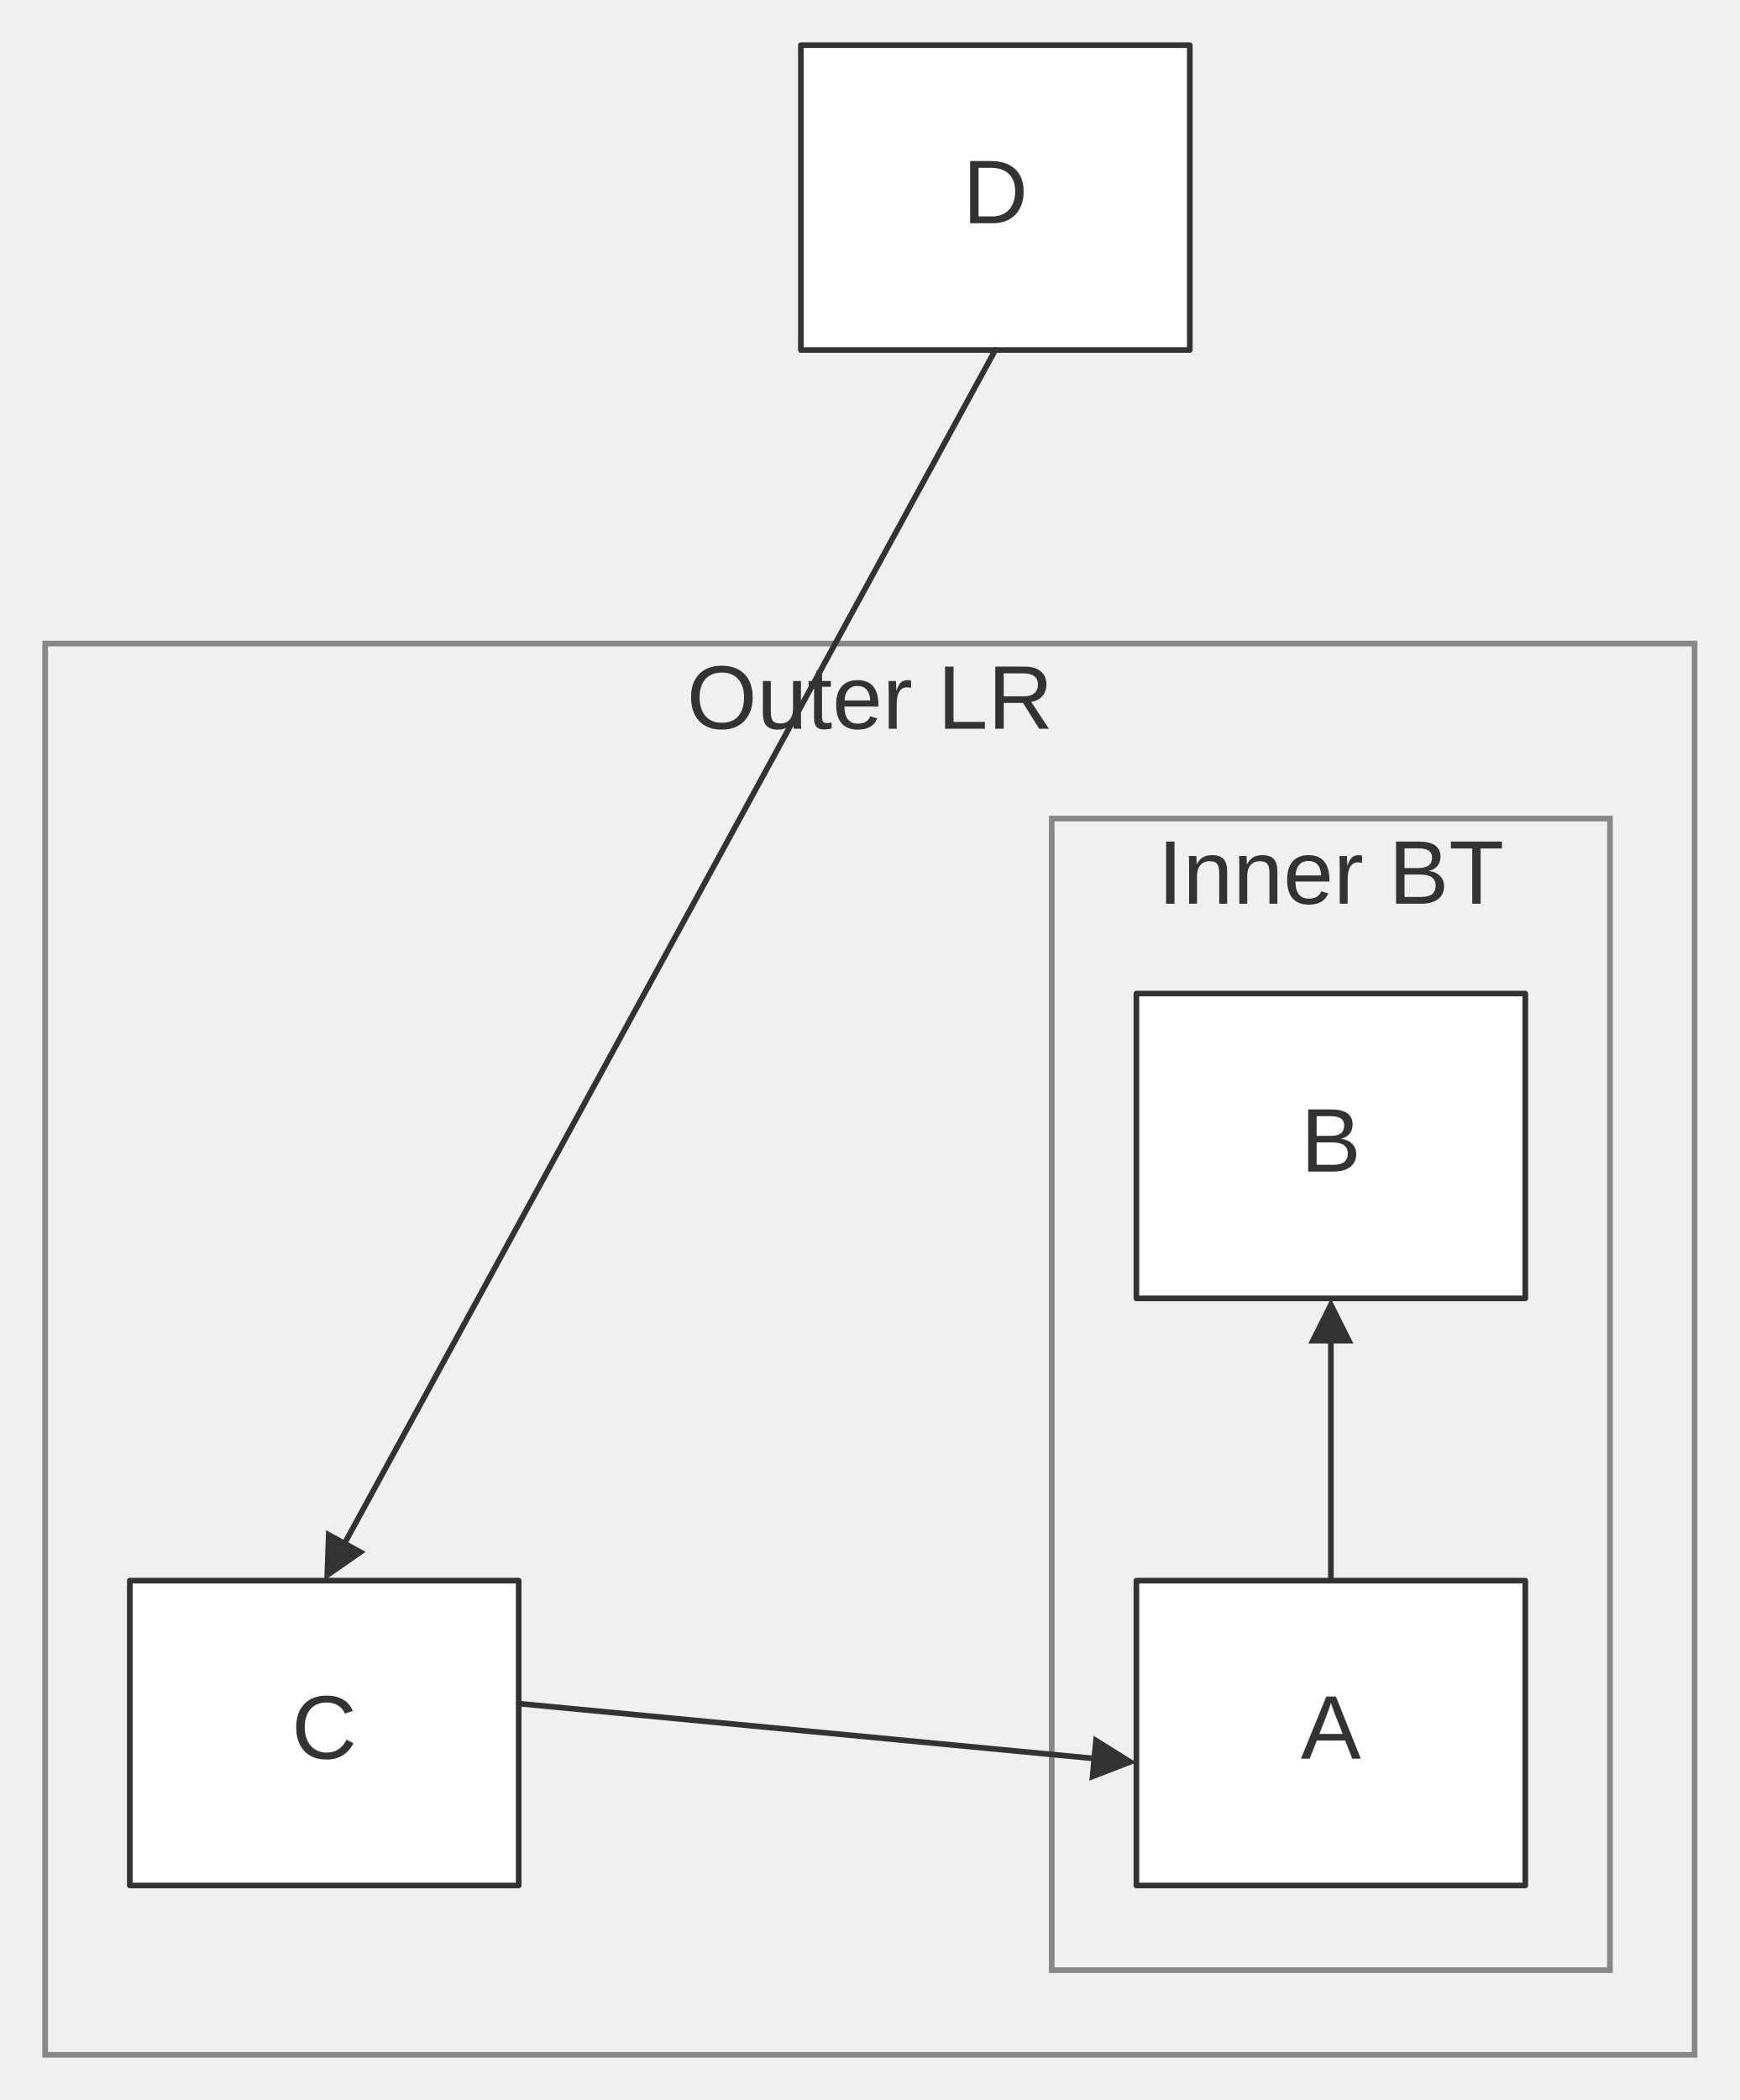
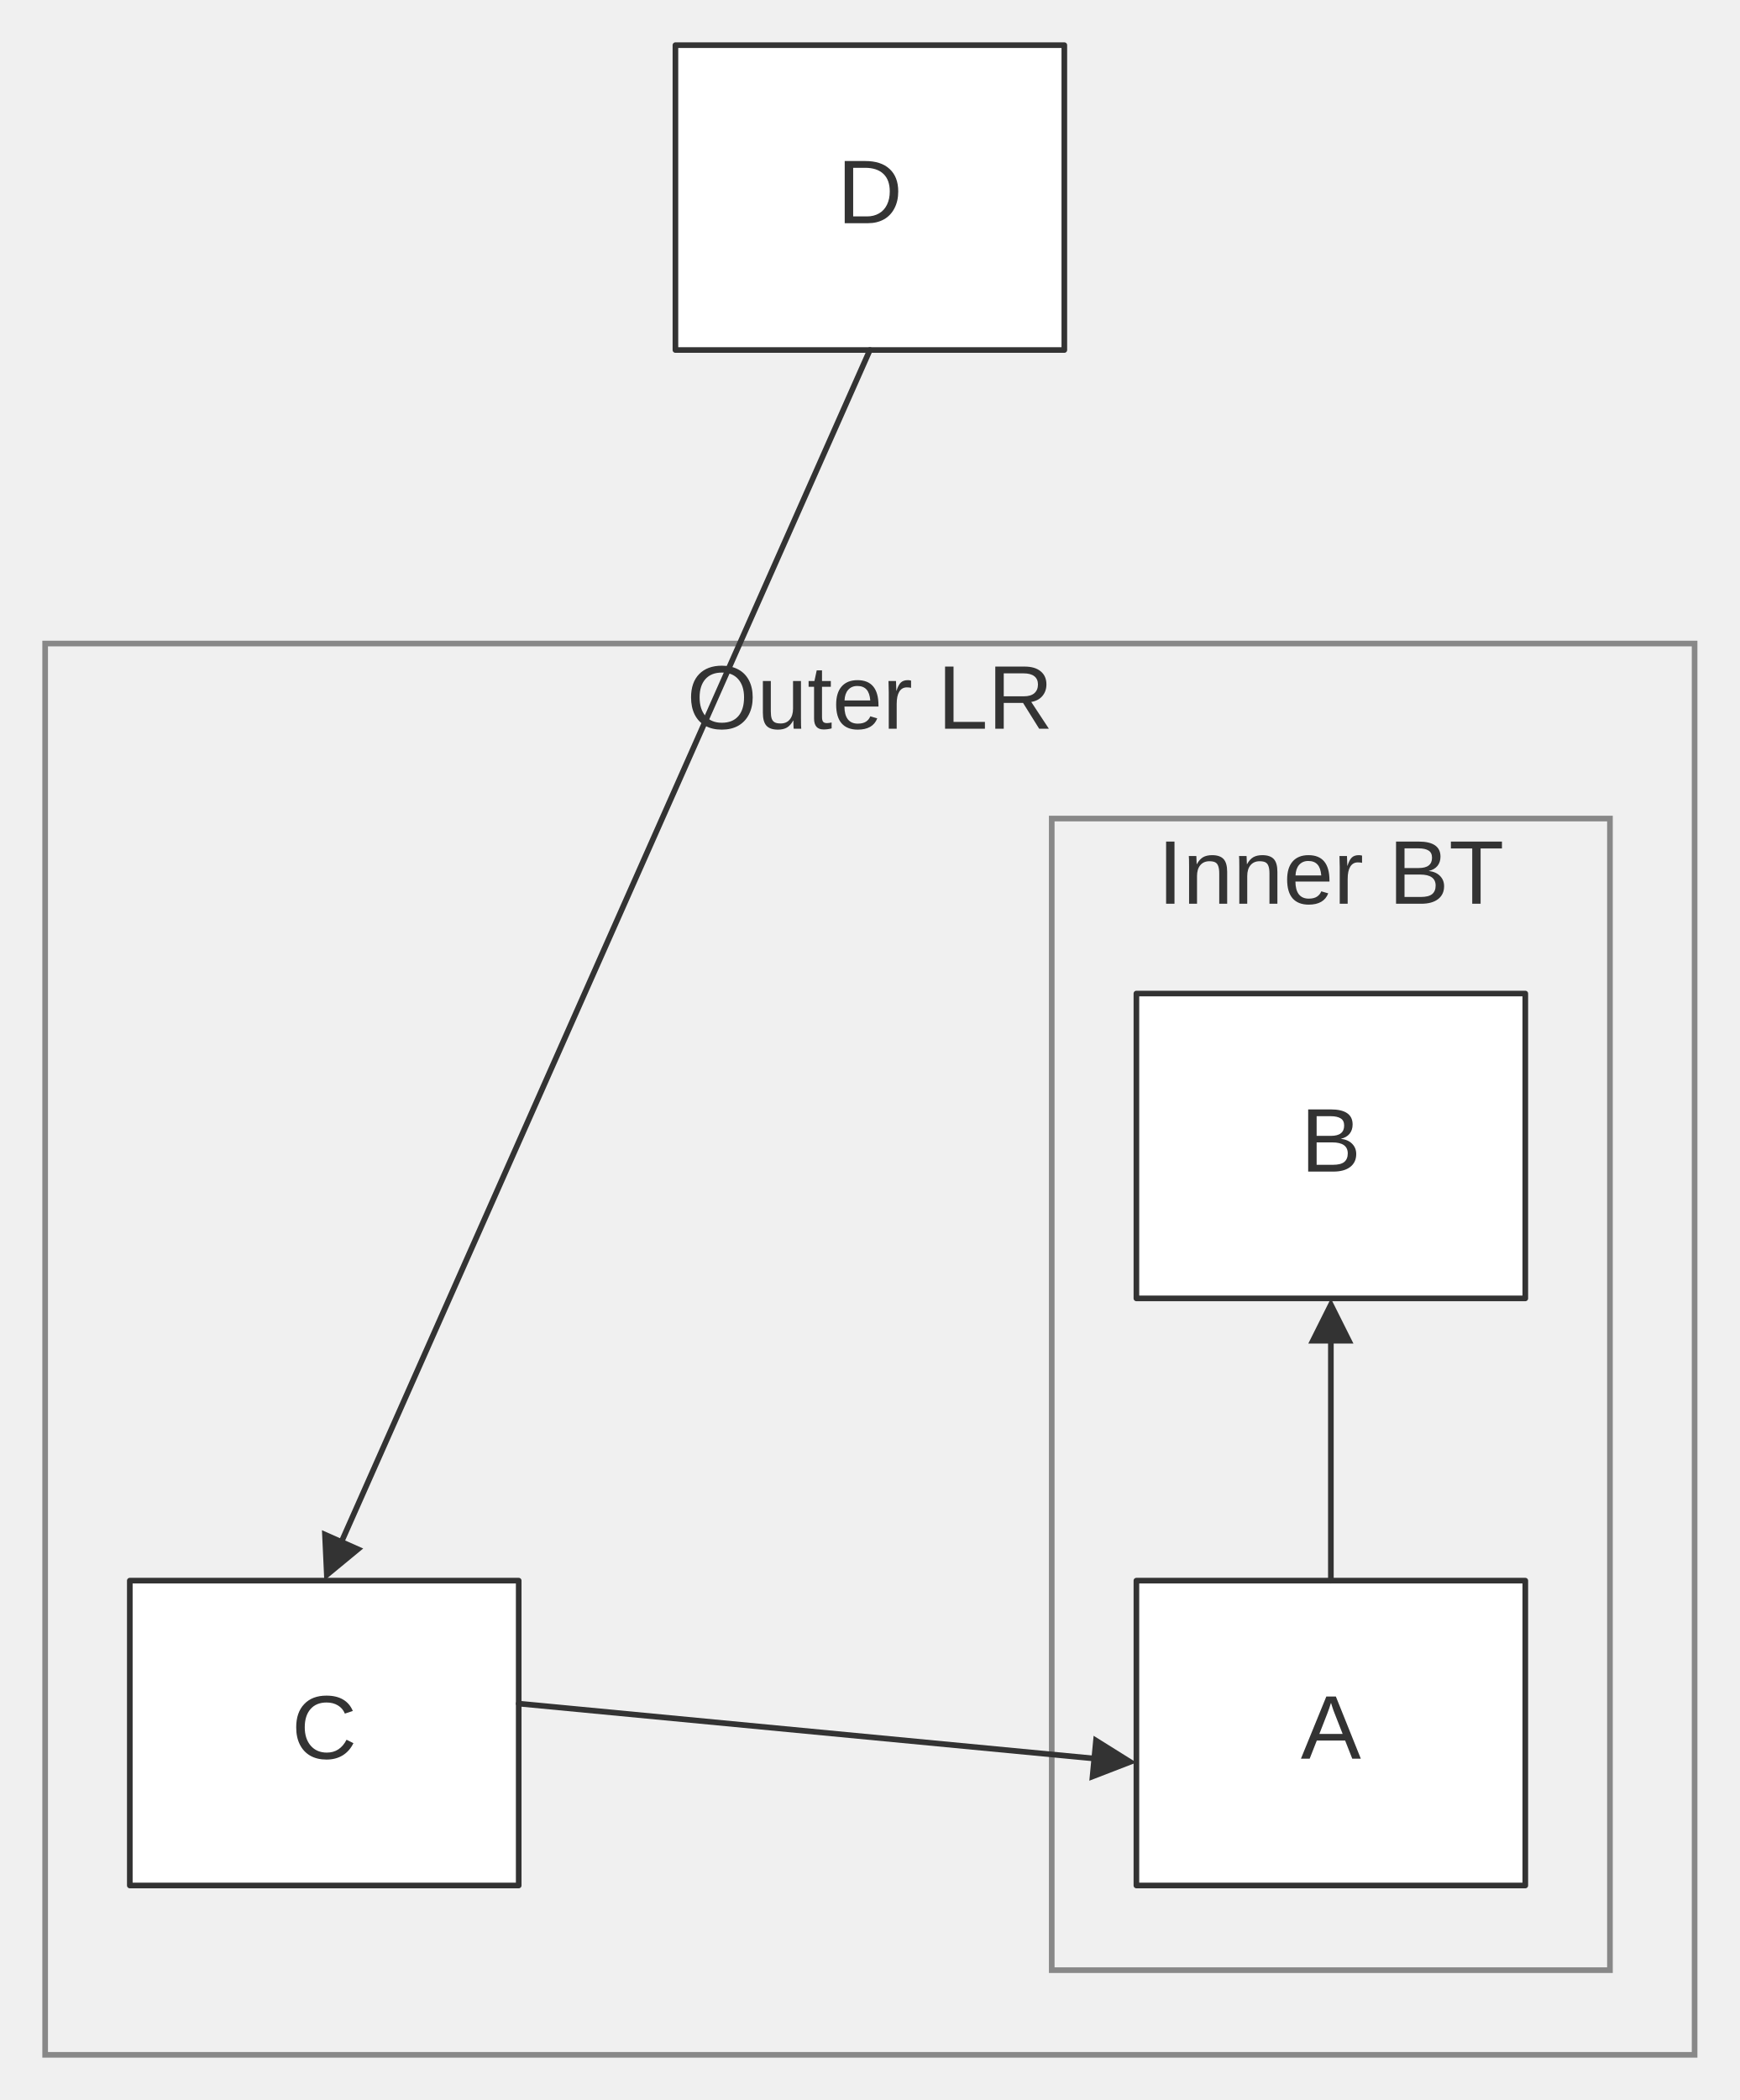
<svg xmlns="http://www.w3.org/2000/svg" width="100%" viewBox="0 0 308.27 372.00" style="max-width: 308.27px; background-color: transparent;" font-family="&quot;trebuchet ms&quot;, verdana, arial, sans-serif" font-size="16.00">
  <defs>
    <marker id="arrowhead" viewBox="0 0 10.00 10.00" refX="5.00" refY="5.00" markerWidth="8.00" markerHeight="8.00" orient="auto-start-reverse" markerUnits="userSpaceOnUse">
      <path d="M 0 0 L 10.00 5.00 L 0 10.00 z" fill="#333" />
    </marker>
    <marker id="crosshead" viewBox="0 0 11.00 11.00" refX="12.00" refY="5.20" markerWidth="11.00" markerHeight="11.00" orient="auto-start-reverse" markerUnits="userSpaceOnUse">
      <path d="M 1,1 l 9,9 M 10,1 l -9,9" stroke="#333" stroke-width="2" />
    </marker>
    <marker id="circlehead" viewBox="0 0 12.00 12.00" refX="11.00" refY="6.00" markerWidth="12.00" markerHeight="12.00" orient="auto-start-reverse" markerUnits="userSpaceOnUse">
      <circle cx="6" cy="6" r="5" stroke="#333" stroke-width="1" fill="white" />
    </marker>
    <marker id="open-arrowhead" viewBox="0 0 10.00 10.00" refX="5.00" refY="5.00" markerWidth="8.00" markerHeight="8.00" orient="auto-start-reverse" markerUnits="userSpaceOnUse">
      <polygon points="0,0 10.00,5.00 0,10.00" fill="white" stroke="#333" stroke-width="1" />
    </marker>
    <marker id="diamondhead" viewBox="0 0 12.00 12.00" refX="6.00" refY="6.00" markerWidth="12.00" markerHeight="12.00" orient="auto-start-reverse" markerUnits="userSpaceOnUse">
      <polygon points="0,6.00 6.00,0 12.00,6.00 6.00,12.00" fill="#333" />
    </marker>
    <marker id="open-diamondhead" viewBox="0 0 12.00 12.00" refX="6.00" refY="6.00" markerWidth="12.00" markerHeight="12.00" orient="auto-start-reverse" markerUnits="userSpaceOnUse">
      <polygon points="0,6.00 6.00,0 12.00,6.00 6.00,12.00" fill="white" stroke="#333" stroke-width="1" />
    </marker>
  </defs>
  <g transform="translate(-30.00,0.00)">
    <g class="clusters">
      <rect class="subgraph" x="38.00" y="114.00" width="292.27" height="250.00" fill="none" stroke="#888" stroke-width="1.00" />
      <text x="184.14" y="118.00" text-anchor="middle" dominant-baseline="hanging" fill="#333">Outer LR</text>
      <rect class="subgraph" x="216.36" y="145.00" width="98.91" height="204.00" fill="none" stroke="#888" stroke-width="1.00" />
      <text x="265.82" y="149.00" text-anchor="middle" dominant-baseline="hanging" fill="#333">Inner BT</text>
    </g>
    <g class="nodes">
      <rect x="231.36" y="280.00" width="68.91" height="54.00" fill="white" stroke="#333" stroke-width="1.00" stroke-linejoin="round" />
      <text x="265.82" y="307.00" text-anchor="middle" dominant-baseline="middle" fill="#333">A</text>
      <rect x="231.36" y="176.00" width="68.91" height="54.00" fill="white" stroke="#333" stroke-width="1.00" stroke-linejoin="round" />
      <text x="265.82" y="203.00" text-anchor="middle" dominant-baseline="middle" fill="#333">B</text>
      <rect x="53.00" y="280.00" width="68.91" height="54.00" fill="white" stroke="#333" stroke-width="1.00" stroke-linejoin="round" />
      <text x="87.45" y="307.00" text-anchor="middle" dominant-baseline="middle" fill="#333">C</text>
-       <rect x="171.91" y="8.00" width="68.91" height="54.00" fill="white" stroke="#333" stroke-width="1.00" stroke-linejoin="round" />
-       <text x="206.36" y="35.00" text-anchor="middle" dominant-baseline="middle" fill="#333">D</text>
+       <rect x="149.68" y="8.00" width="68.91" height="54.00" fill="white" stroke="#333" stroke-width="1.00" stroke-linejoin="round" />
+       <text x="184.14" y="35.00" text-anchor="middle" dominant-baseline="middle" fill="#333">D</text>
    </g>
    <g class="edgePaths">
      <path d="M265.82,280.00 L265.82,234.00" stroke="#333" stroke-width="1.00" fill="none" stroke-linecap="round" stroke-linejoin="round" marker-end="url(#arrowhead)" />
      <path d="M121.91,301.78 L227.38,311.84" stroke="#333" stroke-width="1.00" fill="none" stroke-linecap="round" stroke-linejoin="round" marker-end="url(#arrowhead)" />
-       <path d="M206.36,62.00 L89.37,276.49" stroke="#333" stroke-width="1.00" fill="none" stroke-linecap="round" stroke-linejoin="round" marker-end="url(#arrowhead)" />
+       <path d="M184.14,62.00 L89.08,276.34" stroke="#333" stroke-width="1.00" fill="none" stroke-linecap="round" stroke-linejoin="round" marker-end="url(#arrowhead)" />
    </g>
    <g class="edgeLabels">
    </g>
  </g>
</svg>
